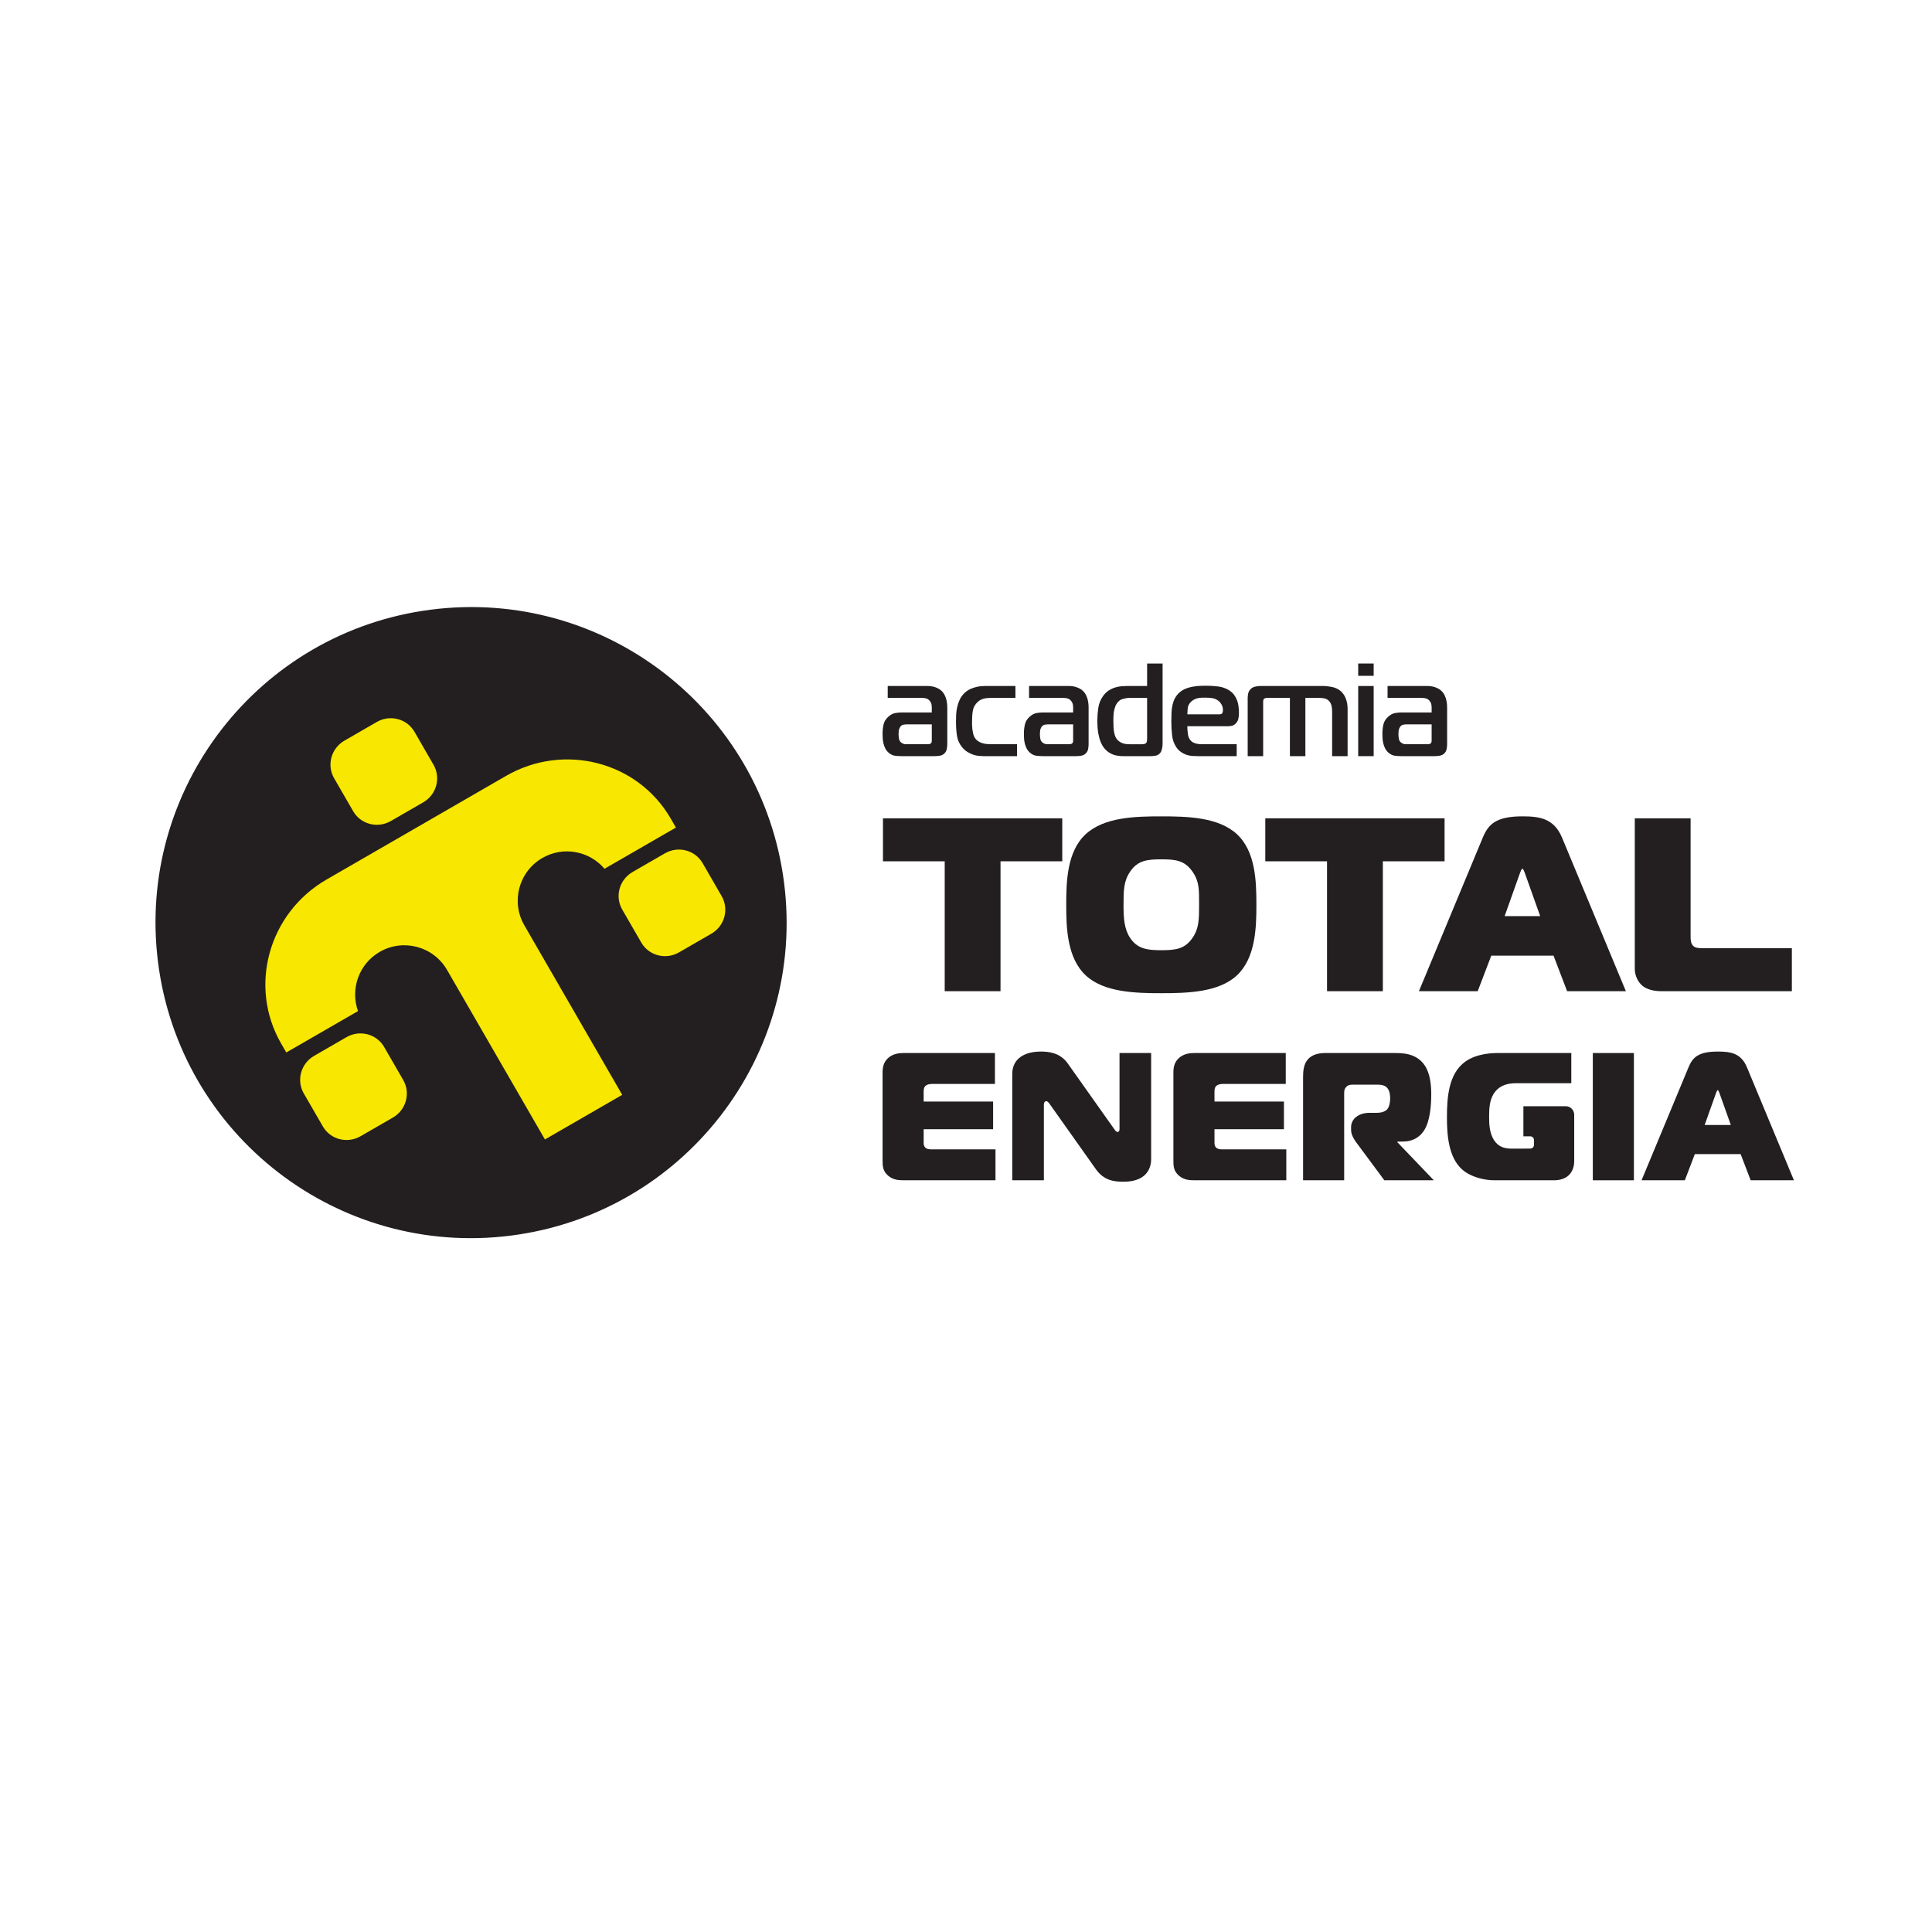
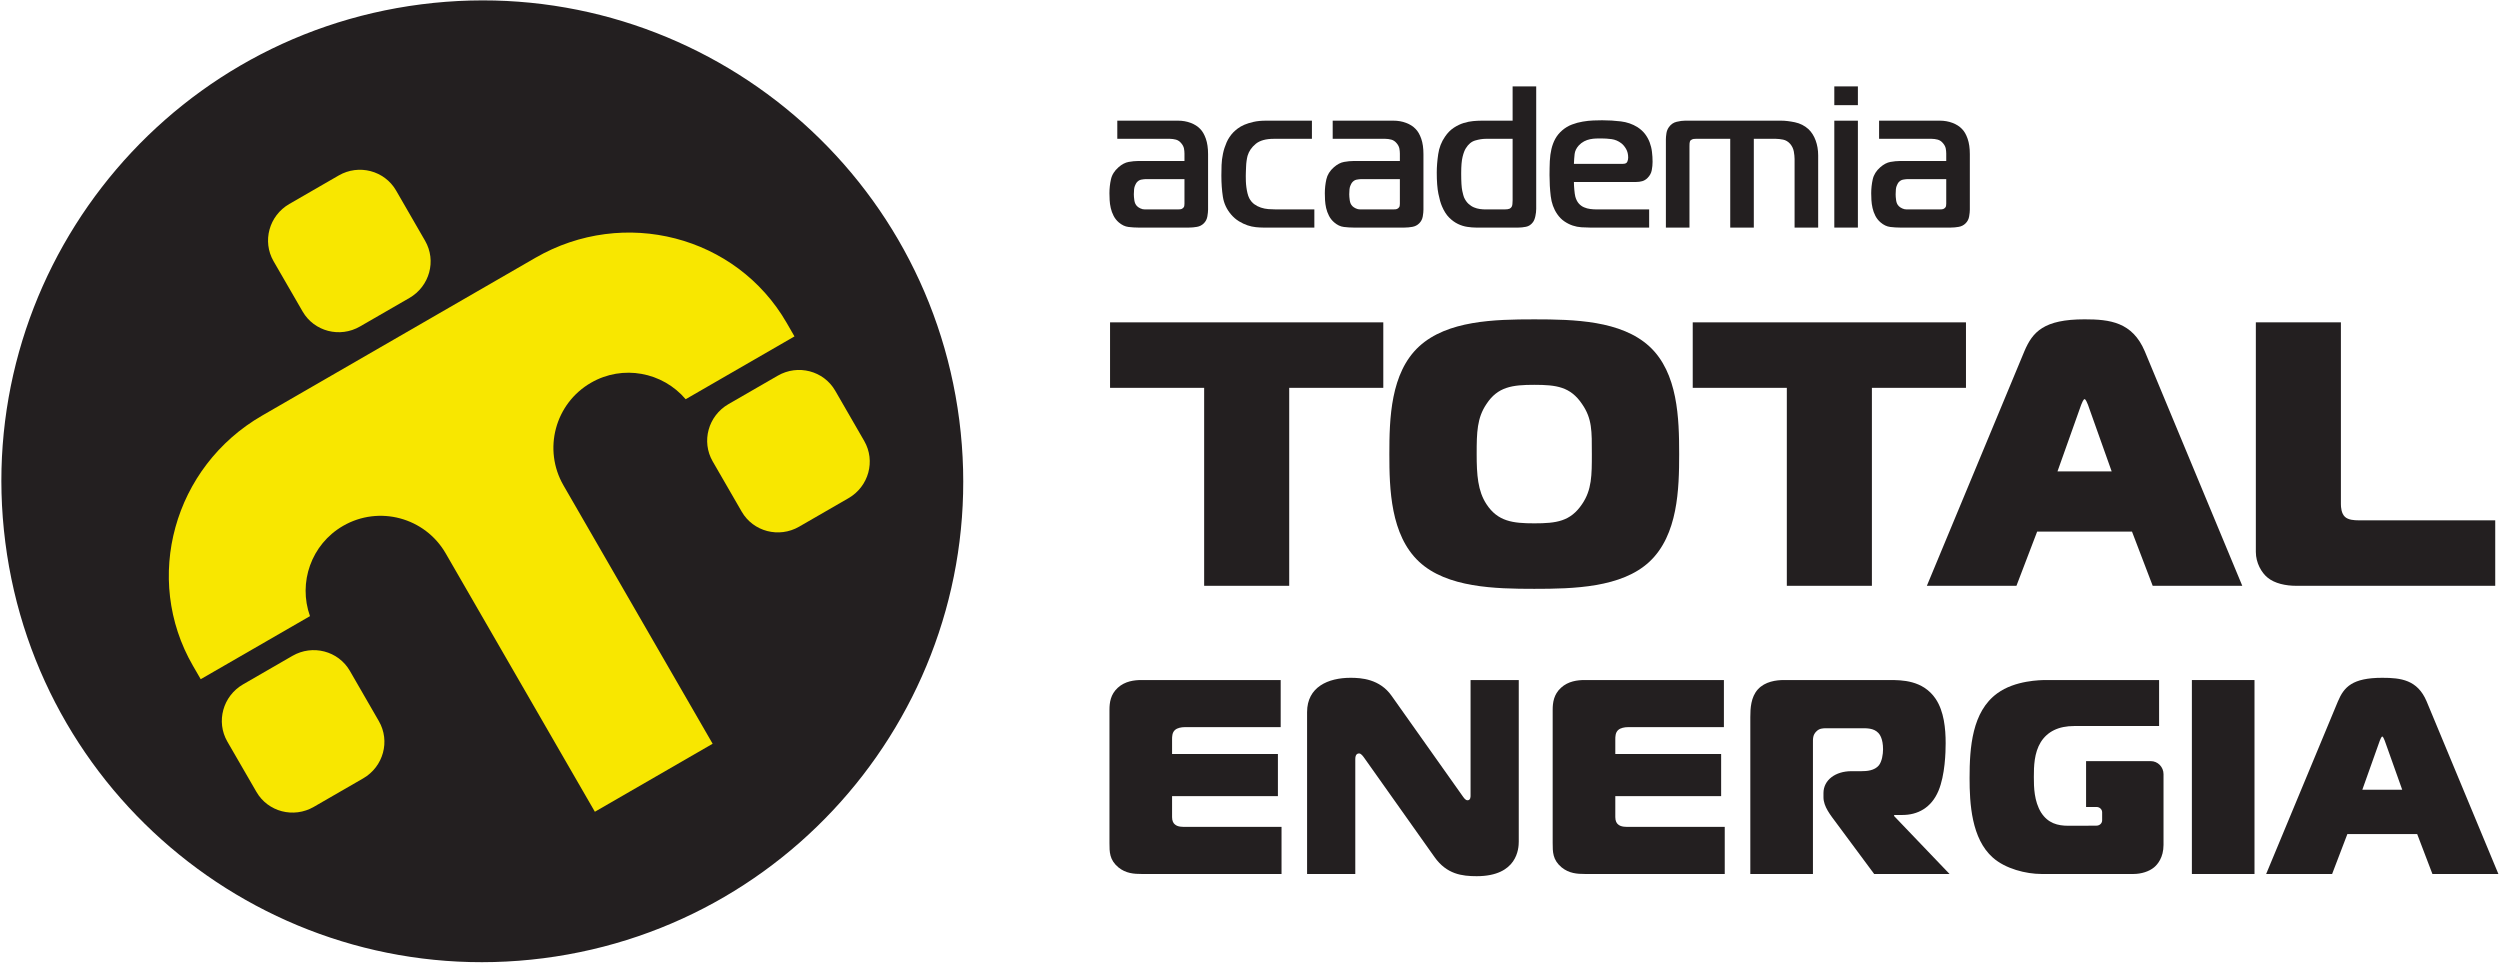
- <svg xmlns="http://www.w3.org/2000/svg" width="100%" height="100%" viewBox="0 0 4174 4174" version="1.1" xml:space="preserve" style="fill-rule:evenodd;clip-rule:evenodd;stroke-linejoin:round;stroke-miterlimit:2;">
+ <svg xmlns="http://www.w3.org/2000/svg" width="3544" height="1365" viewBox="334 1311 3544 1365" version="1.1" xml:space="preserve" style="fill-rule:evenodd;clip-rule:evenodd;stroke-linejoin:round;stroke-miterlimit:2;">
  <g transform="matrix(1,0,0,1,-4639.25,0)">
    <g id="Logo-TE_Oficial" transform="matrix(1.65565,0,0,1.65565,6687.29,56.2922)">
      <rect x="-1237" y="-34" width="2521.06" height="2521.06" style="fill:none;" />
      <g transform="matrix(1.54932,0,0,1.54932,1712.85,948.82)">
        <g transform="matrix(4.16667,0,0,4.16667,-1909.68,-1132.21)">
          <path d="M337.165,319.843C335.817,319.843 334.32,319.543 333.37,318.747C332.572,318.097 331.823,316.799 331.823,315.351L331.823,284.9L343.105,284.9L343.105,309.012C343.105,309.411 343.157,310.261 343.654,310.708C344.102,311.107 344.854,311.158 345.45,311.158L363.574,311.158L363.574,319.843L337.165,319.843Z" style="fill:rgb(35,31,32);fill-rule:nonzero;" />
        </g>
        <g transform="matrix(4.16667,0,0,4.16667,-1909.68,-775.276)">
          <rect x="323.339" y="246.678" width="8.306" height="25.724" style="fill:rgb(35,31,32);" />
        </g>
        <g transform="matrix(4.16667,0,0,4.16667,-1909.68,-776.516)">
          <path d="M345.946,261.525L348.261,255.021C348.335,254.838 348.481,254.469 348.59,254.469C348.702,254.469 348.849,254.838 348.92,255.021L351.237,261.525L345.946,261.525ZM354.472,249.801C353.26,246.936 351.053,246.678 348.59,246.678C344.623,246.678 343.519,247.891 342.711,249.801L333.191,272.699L341.94,272.699L343.961,267.406L353.223,267.406L355.243,272.699L363.993,272.699L354.472,249.801Z" style="fill:rgb(35,31,32);fill-rule:nonzero;" />
        </g>
        <g transform="matrix(-0.528868,-4.13297,-4.13297,0.528868,-221.364,383.91)">
          <path d="M96.589,234.977C61.366,234.979 32.818,263.533 32.815,298.768C32.811,333.986 61.363,362.543 96.589,362.541C131.812,362.545 160.372,333.99 160.368,298.767C160.369,263.537 131.814,234.983 96.589,234.977" style="fill:rgb(35,31,32);fill-rule:nonzero;" />
        </g>
        <g transform="matrix(4.16667,0,0,4.16667,-1909.68,-1356.67)">
          <path d="M89.005,327.955C90.529,330.595 89.608,333.987 86.917,335.54L80.373,339.316C77.699,340.866 74.292,339.977 72.764,337.341L68.902,330.657C67.384,328.017 68.306,324.626 70.987,323.074L77.542,319.29C80.212,317.746 83.62,318.638 85.152,321.276L89.005,327.955Z" style="fill:rgb(248,231,0);fill-rule:nonzero;" />
        </g>
        <g transform="matrix(4.16667,0,0,4.16667,-1909.68,-825.721)">
          <path d="M82.875,264.24C84.4,266.881 83.475,270.276 80.79,271.828L74.243,275.606C71.57,277.153 68.162,276.266 66.636,273.626L62.773,266.945C61.254,264.307 62.176,260.91 64.861,259.358L71.412,255.575C74.085,254.033 77.494,254.921 79.022,257.561L82.875,264.24Z" style="fill:rgb(248,231,0);fill-rule:nonzero;" />
        </g>
        <g transform="matrix(4.16667,0,0,4.16667,-1909.68,-1135.42)">
          <path d="M147.247,301.403C148.772,304.044 147.851,307.437 145.164,308.99L138.616,312.769C135.941,314.315 132.535,313.428 131.005,310.791L127.146,304.108C125.624,301.469 126.552,298.075 129.233,296.521L135.783,292.742C138.454,291.198 141.865,292.087 143.395,294.727L147.247,301.403Z" style="fill:rgb(248,231,0);fill-rule:nonzero;" />
        </g>
        <g transform="matrix(4.16667,0,0,4.16667,-1909.68,-1071.28)">
          <path d="M103.649,261.707L67.381,282.648C55.647,289.423 51.539,304.266 58.204,315.81L59.243,317.607L73.736,309.242C72.149,304.796 73.892,299.719 78.125,297.272C82.892,294.519 88.986,296.157 91.738,300.921L111.521,335.188L127.142,326.168L107.359,291.902C104.606,287.134 106.24,281.038 111.004,278.29C115.24,275.844 120.511,276.876 123.565,280.472L137.996,272.142L136.959,270.34C130.295,258.798 115.384,254.932 103.649,261.707" style="fill:rgb(248,231,0);fill-rule:nonzero;" />
        </g>
        <g transform="matrix(4.16667,0,0,4.16667,-1909.68,-1441.64)">
          <path d="M184.506,340.17C184.398,340.17 184.226,340.196 183.983,340.236C183.743,340.282 183.534,340.422 183.355,340.652C183.302,340.725 183.23,340.866 183.14,341.08C183.052,341.296 183.007,341.661 183.007,342.179C183.007,342.392 183.029,342.658 183.074,342.98C183.119,343.3 183.238,343.56 183.436,343.756C183.541,343.864 183.69,343.962 183.877,344.05C184.066,344.139 184.254,344.184 184.453,344.184L188.812,344.184C188.899,344.184 189.011,344.179 189.147,344.17C189.281,344.164 189.401,344.113 189.507,344.023C189.613,343.935 189.677,343.84 189.696,343.742C189.713,343.646 189.722,343.542 189.722,343.435L189.722,340.17L184.506,340.17ZM188.865,332.413C189.473,332.413 190.032,332.512 190.551,332.708C191.066,332.903 191.487,333.171 191.808,333.51C192.11,333.814 192.359,334.246 192.557,334.806C192.754,335.371 192.853,336.052 192.853,336.854L192.853,344.21C192.853,344.46 192.819,344.765 192.758,345.122C192.695,345.477 192.539,345.78 192.291,346.028C192.038,346.28 191.736,346.435 191.379,346.497C191.024,346.56 190.676,346.592 190.338,346.592L183.568,346.592C183.177,346.592 182.753,346.566 182.298,346.511C181.843,346.459 181.412,346.252 180.999,345.896C180.713,345.648 180.488,345.358 180.32,345.028C180.15,344.697 180.024,344.353 179.944,343.995C179.865,343.639 179.813,343.293 179.798,342.955C179.778,342.615 179.77,342.312 179.77,342.045C179.77,341.419 179.835,340.805 179.971,340.197C180.105,339.592 180.44,339.055 180.975,338.591C181.418,338.201 181.87,337.964 182.324,337.884C182.78,337.804 183.194,337.763 183.568,337.763L189.722,337.763L189.722,336.774C189.722,336.559 189.7,336.338 189.657,336.106C189.608,335.873 189.499,335.651 189.32,335.436C189.105,335.168 188.86,335 188.586,334.927C188.308,334.858 188.045,334.821 187.794,334.821L180.813,334.821L180.813,332.413L188.865,332.413Z" style="fill:rgb(35,31,32);fill-rule:nonzero;" />
        </g>
        <g transform="matrix(4.16667,0,0,4.16667,-1909.68,-1441.64)">
          <path d="M200.127,346.592C199.859,346.592 199.546,346.574 199.191,346.538C198.833,346.501 198.467,346.424 198.093,346.298C197.719,346.172 197.339,345.993 196.958,345.763C196.572,345.529 196.222,345.227 195.902,344.852C195.312,344.158 194.952,343.378 194.817,342.512C194.684,341.646 194.617,340.708 194.617,339.69C194.617,339.261 194.626,338.8 194.643,338.299C194.66,337.8 194.723,337.296 194.831,336.787C194.936,336.277 195.099,335.779 195.312,335.29C195.527,334.798 195.83,334.348 196.222,333.939C196.363,333.797 196.553,333.635 196.783,333.457C197.015,333.279 197.304,333.114 197.651,332.96C198.001,332.809 198.41,332.682 198.884,332.574C199.356,332.466 199.911,332.413 200.554,332.413L206.627,332.413L206.627,334.821L201.57,334.821C200.52,334.821 199.721,335.042 199.176,335.488C198.633,335.937 198.271,336.462 198.093,337.067C198.04,337.264 197.996,337.491 197.96,337.749C197.924,338.008 197.901,338.267 197.894,338.525C197.883,338.786 197.876,339.024 197.866,339.249C197.858,339.469 197.855,339.636 197.855,339.742C197.855,339.958 197.858,340.196 197.866,340.451C197.876,340.711 197.897,340.973 197.933,341.241C197.969,341.509 198.018,341.771 198.079,342.031C198.142,342.288 198.218,342.508 198.307,342.684C198.485,343.025 198.709,343.293 198.978,343.491C199.244,343.685 199.538,343.835 199.859,343.943C200.18,344.05 200.515,344.117 200.861,344.145C201.211,344.17 201.544,344.184 201.866,344.184L206.949,344.184L206.949,346.592L200.127,346.592Z" style="fill:rgb(35,31,32);fill-rule:nonzero;" />
        </g>
        <g transform="matrix(4.16667,0,0,4.16667,-1909.68,-1441.64)">
          <path d="M213.075,340.17C212.968,340.17 212.796,340.196 212.554,340.236C212.312,340.282 212.102,340.422 211.925,340.652C211.87,340.725 211.8,340.866 211.71,341.08C211.621,341.296 211.577,341.661 211.577,342.179C211.577,342.392 211.6,342.658 211.644,342.98C211.687,343.3 211.806,343.56 212.003,343.756C212.11,343.864 212.258,343.962 212.445,344.05C212.632,344.139 212.823,344.184 213.02,344.184L217.383,344.184C217.469,344.184 217.584,344.179 217.714,344.17C217.851,344.164 217.969,344.113 218.076,344.023C218.183,343.935 218.246,343.84 218.265,343.742C218.282,343.646 218.292,343.542 218.292,343.435L218.292,340.17L213.075,340.17ZM217.433,332.413C218.042,332.413 218.604,332.512 219.12,332.708C219.637,332.903 220.056,333.171 220.376,333.51C220.68,333.814 220.931,334.246 221.126,334.806C221.324,335.371 221.419,336.052 221.419,336.854L221.419,344.21C221.419,344.46 221.39,344.765 221.328,345.122C221.265,345.477 221.109,345.78 220.859,346.028C220.609,346.28 220.303,346.435 219.948,346.497C219.592,346.56 219.244,346.592 218.907,346.592L212.138,346.592C211.745,346.592 211.322,346.566 210.867,346.511C210.412,346.459 209.979,346.252 209.57,345.896C209.284,345.648 209.056,345.358 208.888,345.028C208.717,344.697 208.595,344.353 208.511,343.995C208.433,343.639 208.384,343.293 208.366,342.955C208.346,342.615 208.34,342.312 208.34,342.045C208.34,341.419 208.405,340.805 208.541,340.197C208.676,339.592 209.008,339.055 209.541,338.591C209.989,338.201 210.438,337.964 210.895,337.884C211.351,337.804 211.763,337.763 212.138,337.763L218.292,337.763L218.292,336.774C218.292,336.559 218.268,336.338 218.226,336.106C218.178,335.873 218.068,335.651 217.891,335.436C217.676,335.168 217.429,335 217.155,334.927C216.877,334.858 216.613,334.821 216.363,334.821L209.382,334.821L209.382,332.413L217.433,332.413Z" style="fill:rgb(35,31,32);fill-rule:nonzero;" />
        </g>
        <g transform="matrix(4.16667,0,0,4.16667,-1909.68,-1460.58)">
          <path d="M229.661,339.368C229.25,339.368 228.795,339.441 228.296,339.584C227.795,339.725 227.376,340.073 227.037,340.627C226.879,340.875 226.734,341.249 226.611,341.75C226.486,342.248 226.425,342.98 226.425,343.942C226.425,345.049 226.471,345.826 226.569,346.272C226.668,346.718 226.745,347.005 226.799,347.127C226.959,347.485 227.155,347.768 227.387,347.982C227.619,348.196 227.863,348.356 228.124,348.463C228.382,348.571 228.644,348.642 228.911,348.678C229.18,348.716 229.428,348.731 229.661,348.731L232.175,348.731C232.246,348.731 232.375,348.722 232.564,348.705C232.75,348.687 232.897,348.626 233.004,348.519C233.131,348.411 233.201,348.245 233.219,348.024C233.235,347.8 233.246,347.635 233.246,347.528L233.246,339.368L229.661,339.368ZM236.375,332.413L236.375,348.65C236.375,348.957 236.34,349.276 236.266,349.614C236.197,349.953 236.089,350.221 235.947,350.417C235.697,350.755 235.388,350.962 235.022,351.032C234.66,351.105 234.316,351.139 233.996,351.139L228.402,351.139C228.047,351.139 227.659,351.107 227.242,351.045C226.82,350.983 226.404,350.855 225.993,350.657C225.586,350.461 225.199,350.182 224.831,349.815C224.466,349.449 224.15,348.957 223.882,348.329C223.704,347.919 223.543,347.363 223.402,346.658C223.258,345.953 223.185,345.013 223.185,343.836C223.185,343.086 223.249,342.279 223.375,341.414C223.499,340.551 223.801,339.769 224.284,339.075C224.623,338.577 225.009,338.183 225.446,337.897C225.883,337.612 226.322,337.402 226.758,337.268C227.194,337.134 227.613,337.051 228.014,337.014C228.417,336.979 228.759,336.961 229.045,336.961L233.246,336.961L233.246,332.413L236.375,332.413Z" style="fill:rgb(35,31,32);fill-rule:nonzero;" />
        </g>
        <g transform="matrix(4.16667,0,0,4.16667,-1909.68,-1441.86)">
          <path d="M247.877,338.192C248.18,338.192 248.373,338.103 248.452,337.924C248.533,337.746 248.574,337.56 248.574,337.363C248.574,336.917 248.478,336.533 248.293,336.212C248.106,335.89 247.895,335.641 247.664,335.463C247.27,335.161 246.838,334.978 246.365,334.913C245.893,334.852 245.434,334.822 244.988,334.822C244.774,334.822 244.542,334.826 244.293,334.833C244.042,334.843 243.785,334.874 243.518,334.926C243.25,334.981 242.984,335.075 242.728,335.208C242.469,335.344 242.234,335.526 242.018,335.757C241.698,336.115 241.515,336.493 241.47,336.894C241.425,337.294 241.393,337.727 241.376,338.192L247.877,338.192ZM243.492,346.645C243.134,346.645 242.759,346.63 242.366,346.605C241.973,346.578 241.591,346.503 241.216,346.378C240.841,346.253 240.474,346.069 240.12,345.829C239.762,345.59 239.439,345.265 239.157,344.853C238.693,344.175 238.408,343.381 238.3,342.473C238.193,341.562 238.141,340.633 238.141,339.689C238.141,339.03 238.156,338.41 238.179,337.83C238.208,337.252 238.279,336.716 238.395,336.226C238.512,335.734 238.68,335.284 238.903,334.874C239.126,334.466 239.434,334.089 239.824,333.751C240.218,333.412 240.65,333.153 241.124,332.975C241.595,332.796 242.072,332.668 242.554,332.589C243.035,332.506 243.5,332.458 243.946,332.44C244.391,332.423 244.784,332.413 245.121,332.413C245.961,332.413 246.784,332.463 247.598,332.561C248.407,332.659 249.143,332.913 249.803,333.323C250.213,333.59 250.547,333.894 250.807,334.231C251.065,334.571 251.269,334.94 251.424,335.344C251.574,335.743 251.677,336.162 251.728,336.599C251.785,337.038 251.809,337.478 251.809,337.924C251.809,338.281 251.776,338.652 251.701,339.033C251.631,339.419 251.444,339.761 251.141,340.063C250.927,340.279 250.689,340.421 250.433,340.491C250.175,340.565 249.901,340.598 249.617,340.598L241.376,340.598C241.376,340.903 241.393,341.251 241.431,341.642C241.464,342.036 241.511,342.337 241.564,342.552C241.671,342.926 241.823,343.226 242.018,343.447C242.215,343.671 242.445,343.841 242.713,343.955C242.983,344.073 243.263,344.148 243.557,344.184C243.852,344.221 244.139,344.237 244.428,344.237L251.355,344.237L251.355,346.645L243.492,346.645Z" style="fill:rgb(35,31,32);fill-rule:nonzero;" />
        </g>
        <g transform="matrix(4.16667,0,0,4.16667,-1909.68,-1441.64)">
          <path d="M253.575,334.873C253.575,334.679 253.597,334.425 253.642,334.112C253.685,333.8 253.799,333.518 253.977,333.27C254.245,332.894 254.588,332.659 255.007,332.561C255.425,332.462 255.796,332.413 256.117,332.413L268.878,332.413C269.394,332.413 269.995,332.485 270.681,332.625C271.368,332.771 271.97,333.072 272.485,333.537C272.898,333.928 273.216,334.431 273.438,335.036C273.66,335.642 273.773,336.302 273.773,337.013L273.773,346.592L270.644,346.592L270.644,337.496C270.644,337.193 270.606,336.854 270.539,336.48C270.464,336.106 270.303,335.775 270.056,335.488C269.788,335.187 269.473,335 269.117,334.927C268.76,334.858 268.439,334.821 268.156,334.821L265.237,334.821L265.237,346.592L262.109,346.592L262.109,334.821L257.535,334.821C257.302,334.821 257.135,334.848 257.039,334.901C256.942,334.956 256.873,335 256.838,335.036C256.805,335.07 256.774,335.138 256.747,335.235C256.716,335.333 256.703,335.515 256.703,335.785L256.703,346.592L253.575,346.592L253.575,334.873Z" style="fill:rgb(35,31,32);fill-rule:nonzero;" />
        </g>
        <g transform="matrix(4.16667,0,0,4.16667,-1909.68,-1460.58)">
          <path d="M275.913,336.961L279.041,336.961L279.041,351.139L275.913,351.139L275.913,336.961ZM275.913,334.902L275.913,332.413L279.041,332.413L279.041,334.902L275.913,334.902Z" style="fill:rgb(35,31,32);fill-rule:nonzero;" />
        </g>
        <g transform="matrix(4.16667,0,0,4.16667,-1909.68,-1441.64)">
          <path d="M285.544,340.17C285.437,340.17 285.261,340.196 285.022,340.236C284.781,340.282 284.573,340.422 284.391,340.652C284.339,340.725 284.268,340.866 284.179,341.08C284.089,341.296 284.049,341.661 284.049,342.179C284.049,342.392 284.067,342.658 284.112,342.98C284.156,343.3 284.274,343.56 284.473,343.756C284.58,343.864 284.729,343.962 284.915,344.05C285.1,344.139 285.293,344.184 285.488,344.184L289.851,344.184C289.938,344.184 290.051,344.179 290.182,344.17C290.318,344.164 290.439,344.113 290.545,344.023C290.652,343.935 290.715,343.84 290.732,343.742C290.751,343.646 290.759,343.542 290.759,343.435L290.759,340.17L285.544,340.17ZM289.903,332.413C290.51,332.413 291.071,332.512 291.587,332.708C292.105,332.903 292.523,333.171 292.845,333.51C293.15,333.814 293.399,334.246 293.593,334.806C293.791,335.371 293.889,336.052 293.889,336.854L293.889,344.21C293.889,344.46 293.858,344.765 293.795,345.122C293.735,345.477 293.578,345.78 293.328,346.028C293.077,346.28 292.773,346.435 292.415,346.497C292.062,346.56 291.713,346.592 291.375,346.592L284.608,346.592C284.213,346.592 283.792,346.566 283.337,346.511C282.881,346.459 282.449,346.252 282.037,345.896C281.752,345.648 281.524,345.358 281.355,345.028C281.185,344.697 281.064,344.353 280.983,343.995C280.903,343.639 280.852,343.293 280.835,342.955C280.816,342.615 280.807,342.312 280.807,342.045C280.807,341.419 280.875,340.805 281.009,340.197C281.143,339.592 281.477,339.055 282.011,338.591C282.457,338.201 282.907,337.964 283.363,337.884C283.817,337.804 284.231,337.763 284.608,337.763L290.759,337.763L290.759,336.774C290.759,336.559 290.736,336.338 290.694,336.106C290.646,335.873 290.535,335.651 290.358,335.436C290.143,335.168 289.899,335 289.623,334.927C289.345,334.858 289.083,334.821 288.832,334.821L281.852,334.821L281.852,332.413L289.903,332.413Z" style="fill:rgb(35,31,32);fill-rule:nonzero;" />
        </g>
        <g transform="matrix(4.16667,0,0,4.16667,-1909.68,-1132.21)">
          <path d="M192.333,319.843L192.333,293.586L179.852,293.586L179.852,284.9L216.094,284.9L216.094,293.586L203.614,293.586L203.614,319.843L192.333,319.843Z" style="fill:rgb(35,31,32);fill-rule:nonzero;" />
        </g>
        <g transform="matrix(4.16667,0,0,4.16667,-1909.68,-1132.2)">
          <path d="M229.775,309.01C231.275,311.306 233.27,311.555 236.115,311.555C239.061,311.555 240.907,311.306 242.457,309.01C243.754,307.114 243.754,305.166 243.754,302.372C243.754,299.329 243.804,297.678 242.457,295.732C240.907,293.434 239.061,293.184 236.115,293.184C233.219,293.184 231.275,293.434 229.775,295.732C228.527,297.577 228.478,299.477 228.478,302.372C228.478,305.118 228.627,307.263 229.775,309.01ZM251.392,288.094C255.185,291.591 255.336,297.678 255.336,302.372C255.336,306.963 255.185,313.103 251.392,316.648C247.697,320.094 241.308,320.243 236.115,320.243C230.926,320.243 224.533,320.094 220.841,316.648C217.045,313.103 216.897,306.963 216.897,302.372C216.897,297.678 217.045,291.591 220.841,288.094C224.586,284.651 230.826,284.499 236.115,284.499C241.408,284.499 247.648,284.651 251.392,288.094" style="fill:rgb(35,31,32);fill-rule:nonzero;" />
        </g>
        <g transform="matrix(4.16667,0,0,4.16667,-1909.68,-1132.21)">
          <path d="M269.615,319.843L269.615,293.586L257.135,293.586L257.135,284.9L293.376,284.9L293.376,293.586L280.899,293.586L280.899,319.843L269.615,319.843Z" style="fill:rgb(35,31,32);fill-rule:nonzero;" />
        </g>
        <g transform="matrix(4.16667,0,0,4.16667,-1909.68,-1133.88)">
          <path d="M305.514,305.069L312.701,305.069L309.556,296.232C309.456,295.983 309.258,295.484 309.107,295.484C308.956,295.484 308.758,295.983 308.658,296.232L305.514,305.069ZM301.119,289.143C302.218,286.547 303.713,284.9 309.107,284.9C312.451,284.9 315.445,285.251 317.093,289.143L330.024,320.243L318.142,320.243L315.398,313.056L302.816,313.056L300.071,320.243L288.189,320.243L301.119,289.143Z" style="fill:rgb(35,31,32);fill-rule:nonzero;" />
        </g>
        <g transform="matrix(4.16667,0,0,4.16667,-1909.68,-775.276)">
          <path d="M188.447,265.823C188.263,265.676 188.078,265.381 188.078,264.865L188.078,262.075L202.116,262.075L202.116,256.486L188.078,256.486L188.078,254.541C188.078,254.208 188.078,253.621 188.481,253.29C188.775,253.034 189.292,252.924 189.769,252.924L202.484,252.924L202.484,246.678L183.999,246.678C183.082,246.678 181.833,246.82 180.874,247.705C179.92,248.586 179.774,249.652 179.774,250.645L179.774,268.285C179.774,269.497 179.774,270.527 180.95,271.517C181.941,272.326 183.007,272.401 184.073,272.401L202.596,272.401L202.596,266.154L190.029,266.154C189.51,266.154 188.849,266.189 188.447,265.823" style="fill:rgb(35,31,32);fill-rule:nonzero;" />
        </g>
        <g transform="matrix(4.16667,0,0,4.16667,-1909.68,-775.3)">
          <path d="M227.668,262.006C227.668,262.188 227.668,262.63 227.261,262.63C226.968,262.63 226.75,262.263 226.563,262.006L217.193,248.774C215.614,246.533 213.151,246.386 211.754,246.386C208.776,246.386 205.985,247.599 205.985,250.941L205.985,272.407L212.379,272.407L212.379,257.155C212.379,256.421 212.783,256.421 212.893,256.421C213.151,256.421 213.408,256.787 213.594,257.046L222.89,270.165C224.508,272.443 226.527,272.699 228.478,272.699C233.879,272.699 234.061,269.024 234.061,268.106L234.061,246.683L227.668,246.683L227.668,262.006Z" style="fill:rgb(35,31,32);fill-rule:nonzero;" />
        </g>
        <g transform="matrix(4.16667,0,0,4.16667,-1909.68,-775.276)">
          <path d="M247.231,265.823C247.047,265.676 246.866,265.381 246.866,264.865L246.866,262.075L260.903,262.075L260.903,256.486L246.866,256.486L246.866,254.541C246.866,254.208 246.866,253.621 247.268,253.29C247.563,253.034 248.077,252.924 248.557,252.924L261.27,252.924L261.27,246.678L242.786,246.678C241.866,246.678 240.619,246.82 239.66,247.705C238.704,248.586 238.559,249.652 238.559,250.645L238.559,268.285C238.559,269.497 238.559,270.527 239.735,271.517C240.727,272.326 241.794,272.401 242.86,272.401L261.381,272.401L261.381,266.154L248.813,266.154C248.299,266.154 247.636,266.189 247.231,265.823" style="fill:rgb(35,31,32);fill-rule:nonzero;" />
        </g>
        <g transform="matrix(4.16667,0,0,4.16667,-1909.68,-775.276)">
          <path d="M283.847,264.574L284.948,264.574C286.936,264.574 288.77,263.654 289.726,261.376C290.608,259.282 290.681,256.23 290.681,255.057C290.681,253.102 290.462,250.826 289.358,249.175C287.668,246.678 284.838,246.678 283.222,246.678L269.218,246.678C268.227,246.678 266.723,246.862 265.767,247.923C264.849,248.952 264.773,250.421 264.773,251.599L264.773,272.401L273.079,272.401L273.079,255.092C273.079,254.467 273.042,253.951 273.555,253.472C273.923,253.102 274.365,253.071 274.844,253.071L279.437,253.071C280.21,253.071 281.126,253.034 281.752,253.694C281.936,253.879 282.378,254.467 282.378,255.862C282.378,256.523 282.231,257.478 281.824,257.993C281.237,258.693 280.244,258.766 279.512,258.766L278.186,258.766C276.058,258.766 274.476,259.942 274.476,261.67L274.476,262.22C274.476,263.47 275.396,264.574 276.238,265.711L281.2,272.401L291.197,272.401L283.847,264.719L283.847,264.574Z" style="fill:rgb(35,31,32);fill-rule:nonzero;" />
        </g>
        <g transform="matrix(4.16667,0,0,4.16667,-1909.68,-775.276)">
          <path d="M317.881,257.431L309.306,257.431L309.306,263.513L310.686,263.513C311.102,263.513 311.437,263.827 311.437,264.214L311.437,265.289C311.437,265.677 311.102,265.99 310.686,265.99L309.808,265.99C309.682,266.001 309.553,266.004 309.434,266.004L306.938,266.004C305.542,266.004 304.255,265.676 303.335,264.243C302.418,262.734 302.379,260.934 302.379,259.539C302.379,258.105 302.418,256.342 303.3,254.907C304.181,253.511 305.65,252.776 307.746,252.776L318.991,252.776L318.991,246.678L303.999,246.678C303.3,246.678 299.879,246.711 297.528,248.439C294.184,250.866 293.854,255.608 293.854,259.685C293.854,263.066 294.11,267.734 296.941,270.231C298.596,271.701 301.315,272.401 303.407,272.401L315.571,272.401C316.638,272.401 317.669,272.069 318.33,271.517C318.772,271.149 319.578,270.231 319.578,268.543L319.578,259.161C319.578,258.204 318.818,257.431 317.881,257.431" style="fill:rgb(35,31,32);fill-rule:nonzero;" />
        </g>
      </g>
    </g>
  </g>
</svg>
